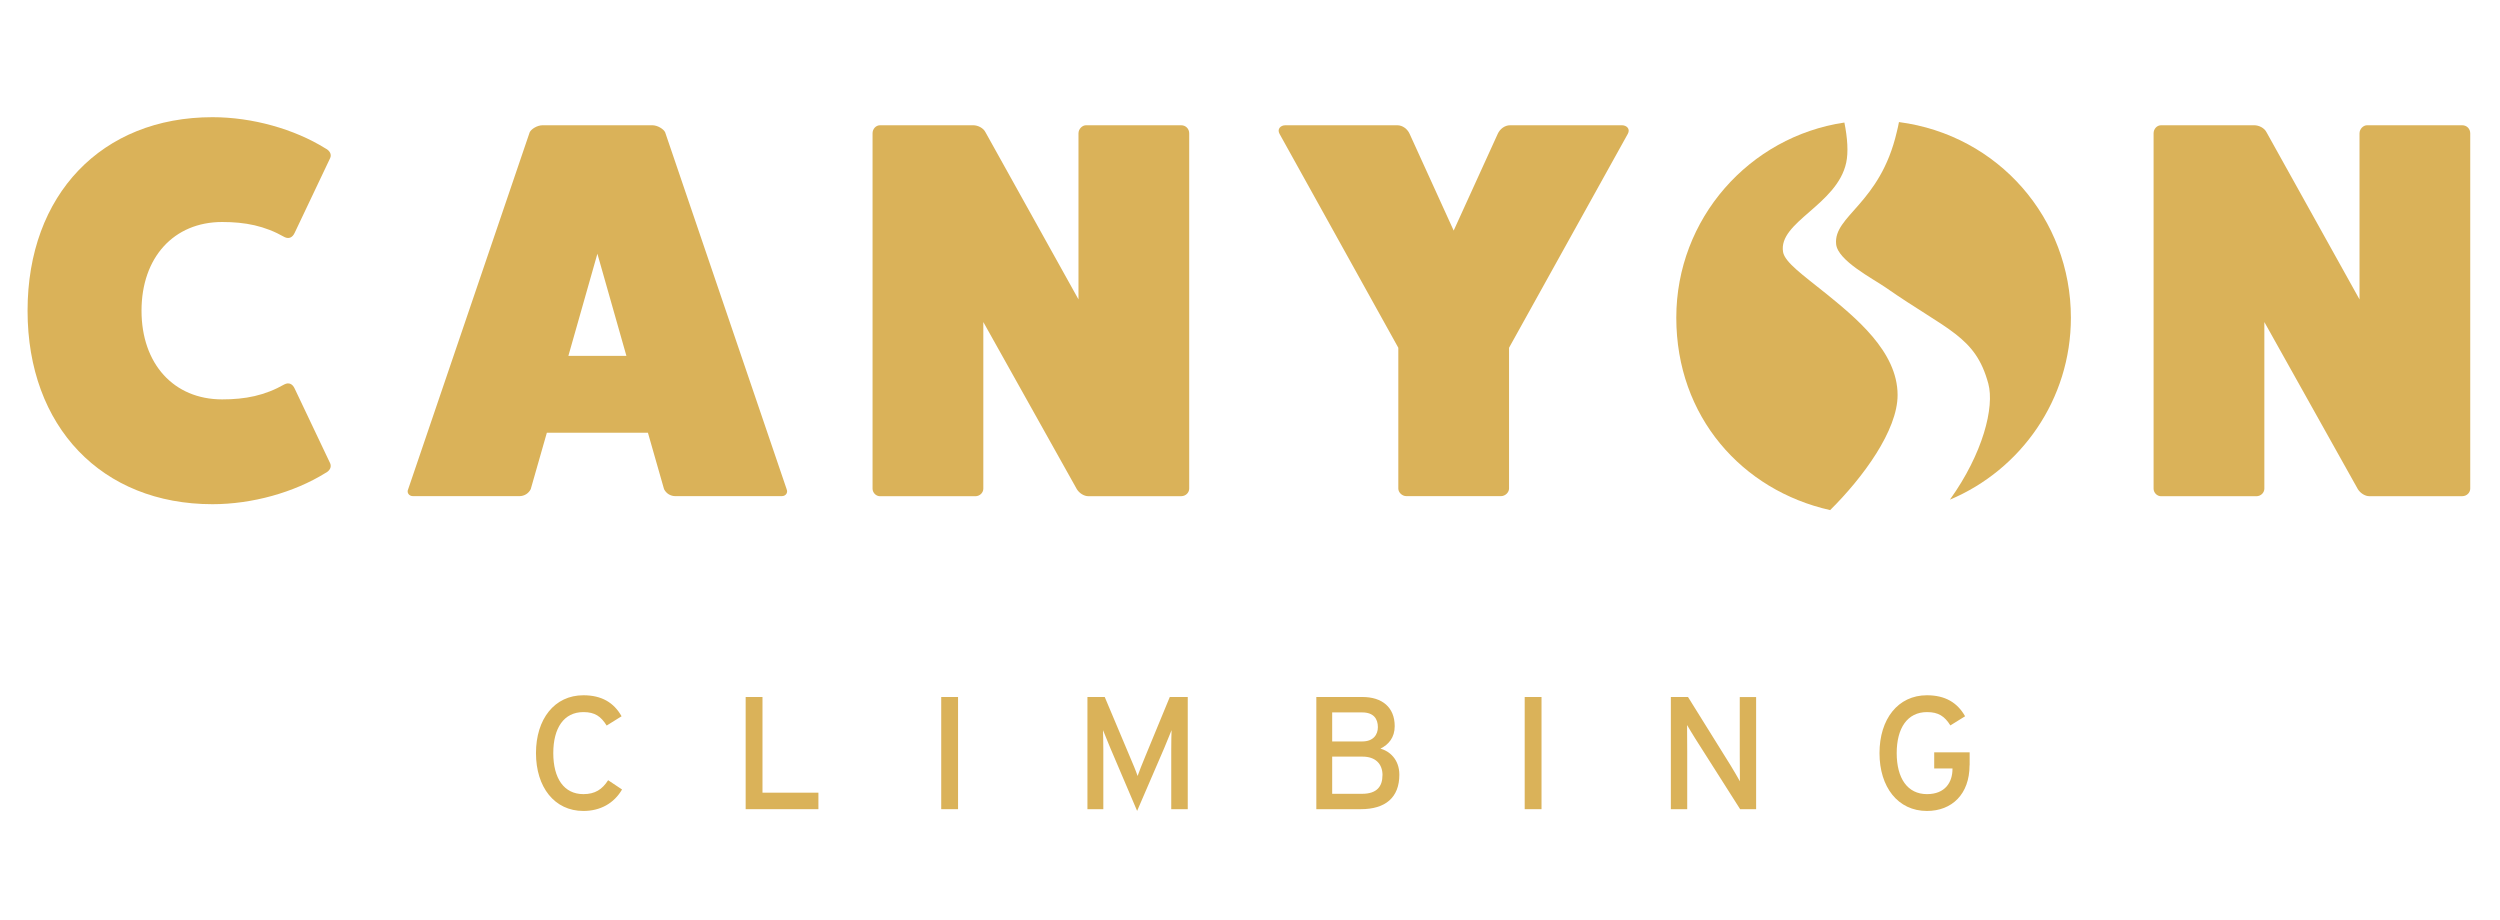
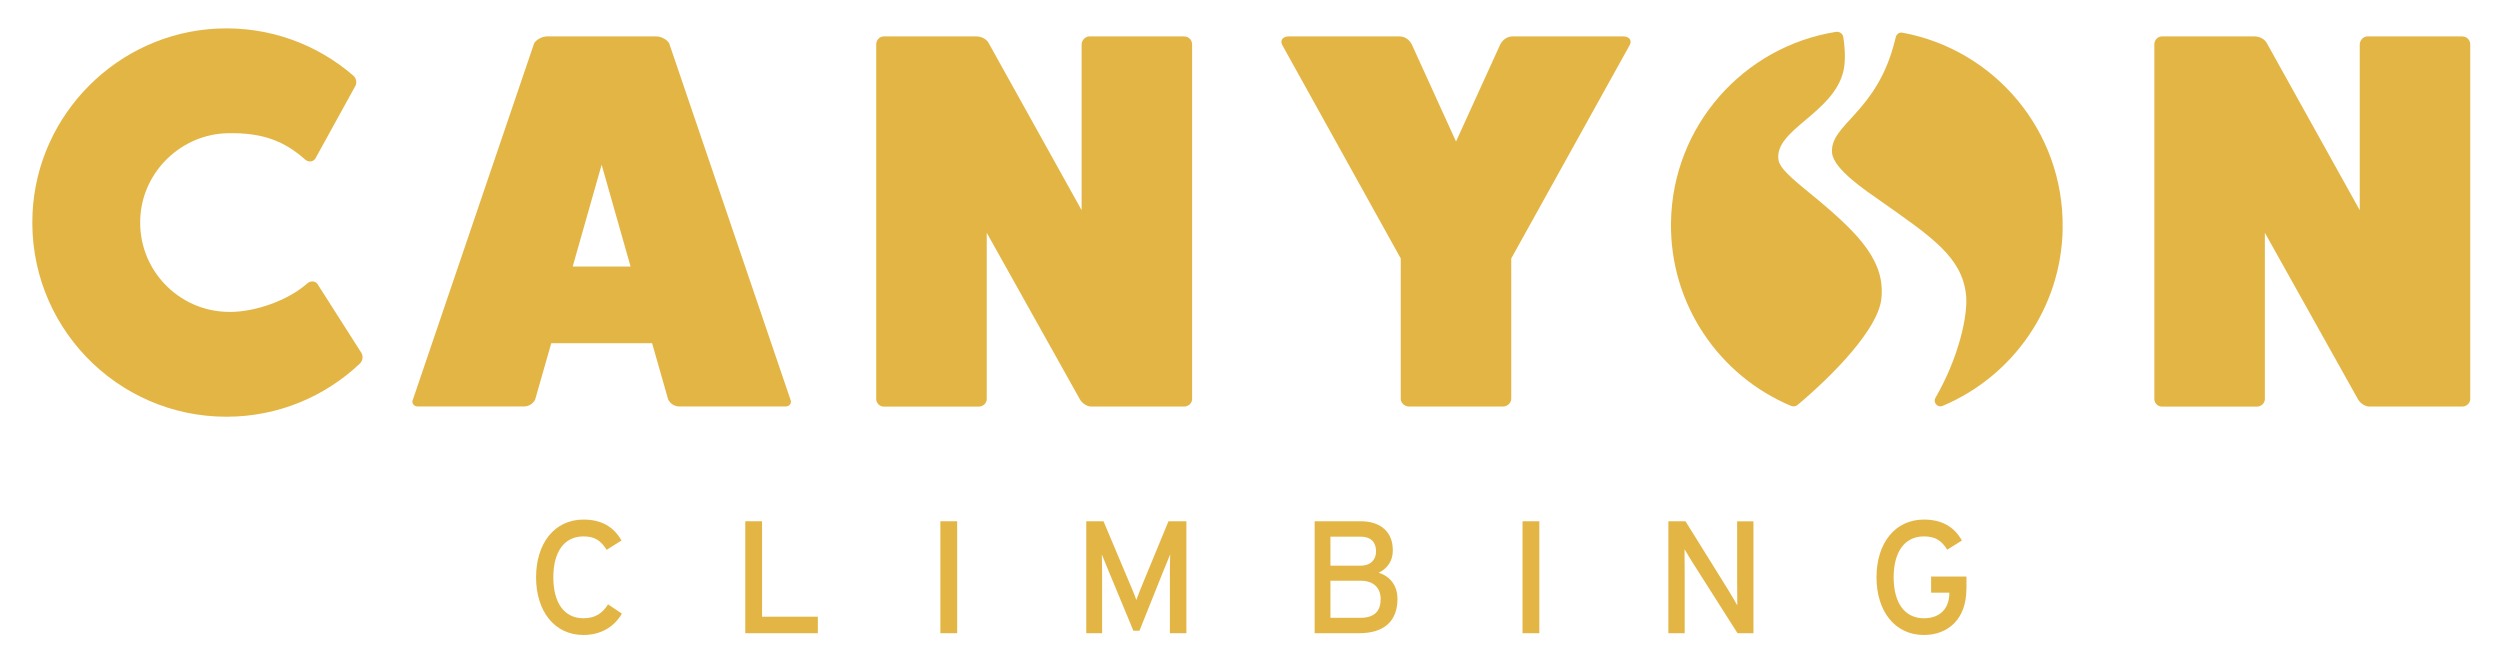
- <svg xmlns="http://www.w3.org/2000/svg" id="Layer_1" viewBox="0 0 533.32 196.13">
+ <svg xmlns="http://www.w3.org/2000/svg" id="Layer_1" viewBox="0 0 533.32 138.68">
  <defs>
-     <style>.cls-1{fill:#dab259;}</style>
+     <style>.cls-1{fill:#e3b545;}</style>
  </defs>
-   <path class="cls-1" d="M70.44,98.85c.34.8-.11,1.61-1.03,2.06-6.65,4.13-15.6,6.65-24.08,6.65-23.62,0-39.45-16.51-39.45-41.28S21.71,25,45.33,25c8.49,0,17.43,2.52,24.08,6.65.92.46,1.38,1.26,1.03,2.06l-7.57,15.94c-.46,1.03-1.26,1.38-2.18.92-4.24-2.41-8.37-3.21-13.3-3.21-10.32,0-17.2,7.57-17.2,18.92s6.88,18.92,17.2,18.92c4.93,0,9.06-.8,13.3-3.21.92-.46,1.72-.11,2.18.92l7.57,15.94Z" />
-   <path class="cls-1" d="M167.8,104.35c.34.69-.12,1.49-1.03,1.49h-22.7c-1.03,0-1.95-.57-2.41-1.49l-3.44-12.04h-21.56l-3.44,12.04c-.46.92-1.38,1.49-2.41,1.49h-22.7c-.92,0-1.38-.8-1.03-1.49l25.92-76.14c.34-.69,1.61-1.49,2.75-1.49h23.39c1.15,0,2.41.8,2.75,1.49l25.92,76.14h0ZM127.44,54.13l-6.19,21.79h12.38s-6.19-21.79-6.19-21.79Z" />
-   <path class="cls-1" d="M251.97,26.72c1.03,0,1.72.8,1.72,1.72v75.8c0,.8-.69,1.61-1.72,1.61h-19.84c-.8,0-1.84-.57-2.41-1.49l-19.95-35.66v35.55c0,.8-.69,1.61-1.72,1.61h-20.3c-.92,0-1.61-.8-1.61-1.61V28.44c0-.92.69-1.72,1.61-1.72h19.84c1.03,0,2.18.57,2.64,1.49l19.84,35.66V28.44c0-.92.8-1.72,1.61-1.72h20.3,0Z" />
-   <path class="cls-1" d="M346,26.72c1.03,0,1.83.8,1.26,1.83l-25.34,45.64v30.04c0,.8-.8,1.61-1.72,1.61h-20.18c-.92,0-1.72-.8-1.72-1.61v-30.04l-25.34-45.64c-.57-1.03.23-1.83,1.26-1.83h23.85c1.15,0,2.18.8,2.64,1.83l9.4,20.64,9.4-20.64c.46-1.03,1.49-1.83,2.64-1.83h23.85,0Z" />
-   <path class="cls-1" d="M525.25,26.72c1.03,0,1.72.8,1.72,1.72v75.8c0,.8-.69,1.61-1.72,1.61h-19.84c-.8,0-1.83-.57-2.41-1.49l-19.95-35.66v35.55c0,.8-.69,1.61-1.72,1.61h-20.3c-.92,0-1.61-.8-1.61-1.61V28.44c0-.92.69-1.72,1.61-1.72h19.84c1.03,0,2.18.57,2.64,1.49l19.84,35.66V28.44c0-.92.8-1.72,1.61-1.72h20.3-.01Z" />
-   <path class="cls-1" d="M389.09,62.27c-4.27-3.45-8.34-6.31-8.71-8.5-1.09-6.41,11.53-10.04,13.47-19.08.47-2.19.28-5.21-.39-8.55-20.29,3.01-35.86,20.5-35.86,41.63s14.03,36.83,32.82,41.05c7-6.93,14.4-17.01,14.39-24.56-.01-9.29-8.95-16.52-15.72-22h0Z" />
-   <path class="cls-1" d="M441.78,67.77c0-21.14-15.43-38.95-36.68-41.73-.12.78-.29,1.34-.47,2.14-3.56,15.34-13.55,17.84-12.93,23.92.36,3.51,7.84,7.34,10.56,9.23,13.22,9.22,19.15,10.36,21.9,20.5,1.36,5.02-1.15,14.94-8.19,24.76,15.16-6.37,25.81-21.35,25.81-38.82Z" />
-   <path class="cls-1" d="M132.7,168.42c-1.71,2.94-4.62,4.58-8.24,4.58-6.19,0-10.12-5.09-10.12-12.34s3.93-12.34,10.12-12.34c3.9,0,6.5,1.57,8.14,4.48l-3.18,1.98c-1.23-1.95-2.5-2.87-4.96-2.87-4.17,0-6.43,3.39-6.43,8.75s2.26,8.75,6.43,8.75c2.5,0,4.03-1.03,5.27-2.97l2.97,1.98h0Z" />
-   <path class="cls-1" d="M174.59,172.62h-15.52v-23.93h3.59v20.41h11.93v3.52h0Z" />
-   <path class="cls-1" d="M204.38,172.62h-3.59v-23.93h3.59v23.93Z" />
-   <path class="cls-1" d="M253.38,172.62h-3.52v-12.65c0-1.44.03-3.52.07-4.21-.27.68-.96,2.39-1.54,3.76l-5.81,13.47-5.74-13.47c-.58-1.37-1.27-3.08-1.54-3.76.03.68.07,2.77.07,4.21v12.65h-3.39v-23.93h3.69l5.37,12.75c.58,1.37,1.33,3.11,1.64,4.1.34-.99,1.03-2.7,1.61-4.1l5.26-12.75h3.83v23.93h0Z" />
-   <path class="cls-1" d="M298.52,165.27c0,4.86-2.97,7.35-8.21,7.35h-9.5v-23.93h9.85c4.17,0,6.87,2.19,6.87,6.22,0,2.43-1.3,3.93-3.04,4.79,1.88.51,4.03,2.26,4.03,5.57ZM293.94,155.12c0-1.78-.92-3.14-3.32-3.14h-6.43v6.19h6.43c2.36,0,3.32-1.47,3.32-3.04h0ZM294.93,165.38c0-2.46-1.54-3.97-4.24-3.97h-6.5v7.93h6.39c3.18,0,4.34-1.61,4.34-3.97h0Z" />
-   <path class="cls-1" d="M328.85,172.62h-3.59v-23.93h3.59v23.93Z" />
-   <path class="cls-1" d="M374.64,172.62h-3.42l-9.54-15.01c-.58-.89-1.4-2.32-1.78-2.94,0,.89.03,4.21.03,5.54v12.41h-3.49v-23.93h3.66l9.09,14.6c.62.99,1.64,2.77,1.98,3.39,0-.89-.03-4.31-.03-5.64v-12.34h3.49v23.93h.01Z" />
-   <path class="cls-1" d="M420.16,163.26c0,6.15-3.76,9.74-9.09,9.74-6.19,0-10.12-5.09-10.12-12.34s3.93-12.34,10.12-12.34c3.9,0,6.5,1.57,8.14,4.48l-3.14,1.95c-1.23-1.95-2.53-2.84-4.99-2.84-4.17,0-6.46,3.39-6.46,8.75s2.29,8.75,6.46,8.75c3.9,0,5.44-2.56,5.44-5.37v-.1h-3.9v-3.45h7.56v2.77h-.02Z" />
+   <path class="cls-1" d="M132.68,130.89c-1.71,2.93-4.61,4.57-8.22,4.57-6.18,0-10.1-5.08-10.1-12.31s3.92-12.31,10.1-12.31c3.89,0,6.49,1.57,8.12,4.47l-3.17,1.98c-1.23-1.95-2.49-2.86-4.95-2.86-4.16,0-6.42,3.38-6.42,8.73s2.25,8.73,6.42,8.73c2.49,0,4.02-1.03,5.26-2.96l2.96,1.98h0Z" />
+   <path class="cls-1" d="M174.47,135.08h-15.48v-23.88h3.58v20.36h11.9v3.51h0Z" />
+   <path class="cls-1" d="M204.19,135.08h-3.58v-23.88h3.58v23.88Z" />
+   <path class="cls-1" d="M253.08,135.08h-3.51v-12.62c0-1.44.03-3.51.07-4.2-.27.68-.96,2.38-1.54,3.75l-5.02,12.54h-1.3l-5.2-12.54c-.58-1.37-1.27-3.07-1.54-3.75.03.68.07,2.76.07,4.2v12.62h-3.38v-23.88h3.68l5.36,12.72c.58,1.37,1.33,3.1,1.64,4.09.34-.99,1.03-2.69,1.61-4.09l5.25-12.72h3.82v23.88h0Z" />
+   <path class="cls-1" d="M298.12,127.75c0,4.85-2.96,7.33-8.19,7.33h-9.48v-23.88h9.83c4.16,0,6.85,2.19,6.85,6.21,0,2.42-1.3,3.92-3.03,4.78,1.88.51,4.02,2.25,4.02,5.56ZM293.55,117.62c0-1.78-.92-3.13-3.31-3.13h-6.42v6.18h6.42c2.35,0,3.31-1.47,3.31-3.03h0ZM294.54,127.85c0-2.45-1.54-3.96-4.23-3.96h-6.49v7.91h6.38c3.17,0,4.33-1.61,4.33-3.96h0Z" />
+   <path class="cls-1" d="M328.38,135.08h-3.58v-23.88h3.58v23.88Z" />
+   <path class="cls-1" d="M374.07,135.08h-3.41l-9.52-14.98c-.58-.89-1.4-2.31-1.78-2.93,0,.89.03,4.2.03,5.53v12.38h-3.48v-23.88h3.65l9.07,14.57c.62.99,1.64,2.76,1.98,3.38,0-.89-.03-4.3-.03-5.63v-12.31h3.48v23.88h0Z" />
+   <path class="cls-1" d="M419.48,125.74c0,6.14-3.75,9.72-9.07,9.72-6.18,0-10.1-5.08-10.1-12.31s3.92-12.31,10.1-12.31c3.89,0,6.49,1.57,8.12,4.47l-3.13,1.95c-1.23-1.95-2.52-2.83-4.98-2.83-4.16,0-6.45,3.38-6.45,8.73s2.28,8.73,6.45,8.73c3.89,0,5.43-2.55,5.43-5.36v-.1h-3.89v-3.44h7.54v2.76h-.02Z" />
+   <path class="cls-1" d="M168.62,85.22c.34.69-.12,1.49-1.03,1.49h-22.65c-1.03,0-1.95-.57-2.4-1.49l-3.43-12.01h-21.51l-3.43,12.01c-.46.92-1.38,1.49-2.4,1.49h-22.65c-.92,0-1.38-.8-1.03-1.49L113.94,9.26c.34-.69,1.61-1.49,2.74-1.49h23.34c1.15,0,2.4.8,2.74,1.49l25.86,75.97h0ZM128.35,35.12l-6.18,21.74h12.35s-6.18-21.74-6.18-21.74Z" />
+   <path class="cls-1" d="M252.59,7.77c1.03,0,1.72.8,1.72,1.72v75.63c0,.8-.69,1.61-1.72,1.61h-19.79c-.8,0-1.84-.57-2.4-1.49l-19.9-35.58v35.47c0,.8-.69,1.61-1.72,1.61h-20.25c-.92,0-1.61-.8-1.61-1.61V9.49c0-.92.69-1.72,1.61-1.72h19.79c1.03,0,2.18.57,2.63,1.49l19.79,35.58V9.49c0-.92.8-1.72,1.61-1.72h20.25,0Z" />
+   <path class="cls-1" d="M346.41,7.77c1.03,0,1.83.8,1.26,1.83l-25.28,45.54v29.97c0,.8-.8,1.61-1.72,1.61h-20.13c-.92,0-1.72-.8-1.72-1.61v-29.97l-25.28-45.54c-.57-1.03.23-1.83,1.26-1.83h23.8c1.15,0,2.18.8,2.63,1.83l9.38,20.59,9.38-20.59c.46-1.03,1.49-1.83,2.63-1.83h23.8,0Z" />
+   <path class="cls-1" d="M525.25,7.77c1.03,0,1.72.8,1.72,1.72v75.63c0,.8-.69,1.61-1.72,1.61h-19.79c-.8,0-1.83-.57-2.4-1.49l-19.9-35.58v35.47c0,.8-.69,1.61-1.72,1.61h-20.25c-.92,0-1.61-.8-1.61-1.61V9.49c0-.92.69-1.72,1.61-1.72h19.79c1.03,0,2.18.57,2.63,1.49l19.79,35.58V9.49c0-.92.8-1.72,1.61-1.72h20.25,0Z" />
+   <path class="cls-1" d="M401.34,63.8c.9-7.83-4.5-13.6-13.3-20.98-4.24-3.55-8.3-6.49-8.64-8.69-1-6.47,11.77-9.93,13.86-19.01.43-1.88.39-4.38-.02-7.17-.11-.76-.82-1.27-1.58-1.15-19.68,3.12-34.87,20.01-35.19,40.62-.27,17.57,10.34,32.76,25.61,39.17.47.2,1.01.11,1.4-.21,7.65-6.43,17.11-16.13,17.86-22.58Z" />
+   <path class="cls-1" d="M440.02,48.7c.32-20.71-14.49-38.13-34.21-41.73-.62-.11-1.21.28-1.37.89-.07.27-.14.55-.22.86-3.82,15.4-13.92,17.76-13.39,23.89.3,3.54,7.53,8.27,10.25,10.19,11.03,7.77,17.47,12.04,18.33,20.09.46,4.32-1.55,13.38-6.52,21.97-.58,1,.44,2.18,1.51,1.73,14.84-6.22,25.37-20.78,25.63-37.9Z" />
+   <path class="cls-1" d="M48.96,66.54c-10.93,0-19.72-9.21-19.02-20.29.61-9.78,8.78-17.6,18.58-17.83,7.67-.18,12.23,1.78,16.56,5.6.66.59,1.65.57,2.17-.15l8.4-15.25c.56-.78.44-1.87-.29-2.5-7.72-6.67-17.92-10.54-29.03-10.02C25.12,7.1,7.92,24.3,6.94,45.51c-1.1,23.77,17.84,43.39,41.37,43.39,11.02,0,21.02-4.31,28.44-11.32.72-.68.8-1.8.17-2.57l-9.23-14.48c-.55-.68-1.51-.63-2.17-.05-4.12,3.64-11.05,6.07-16.55,6.07Z" />
</svg>
